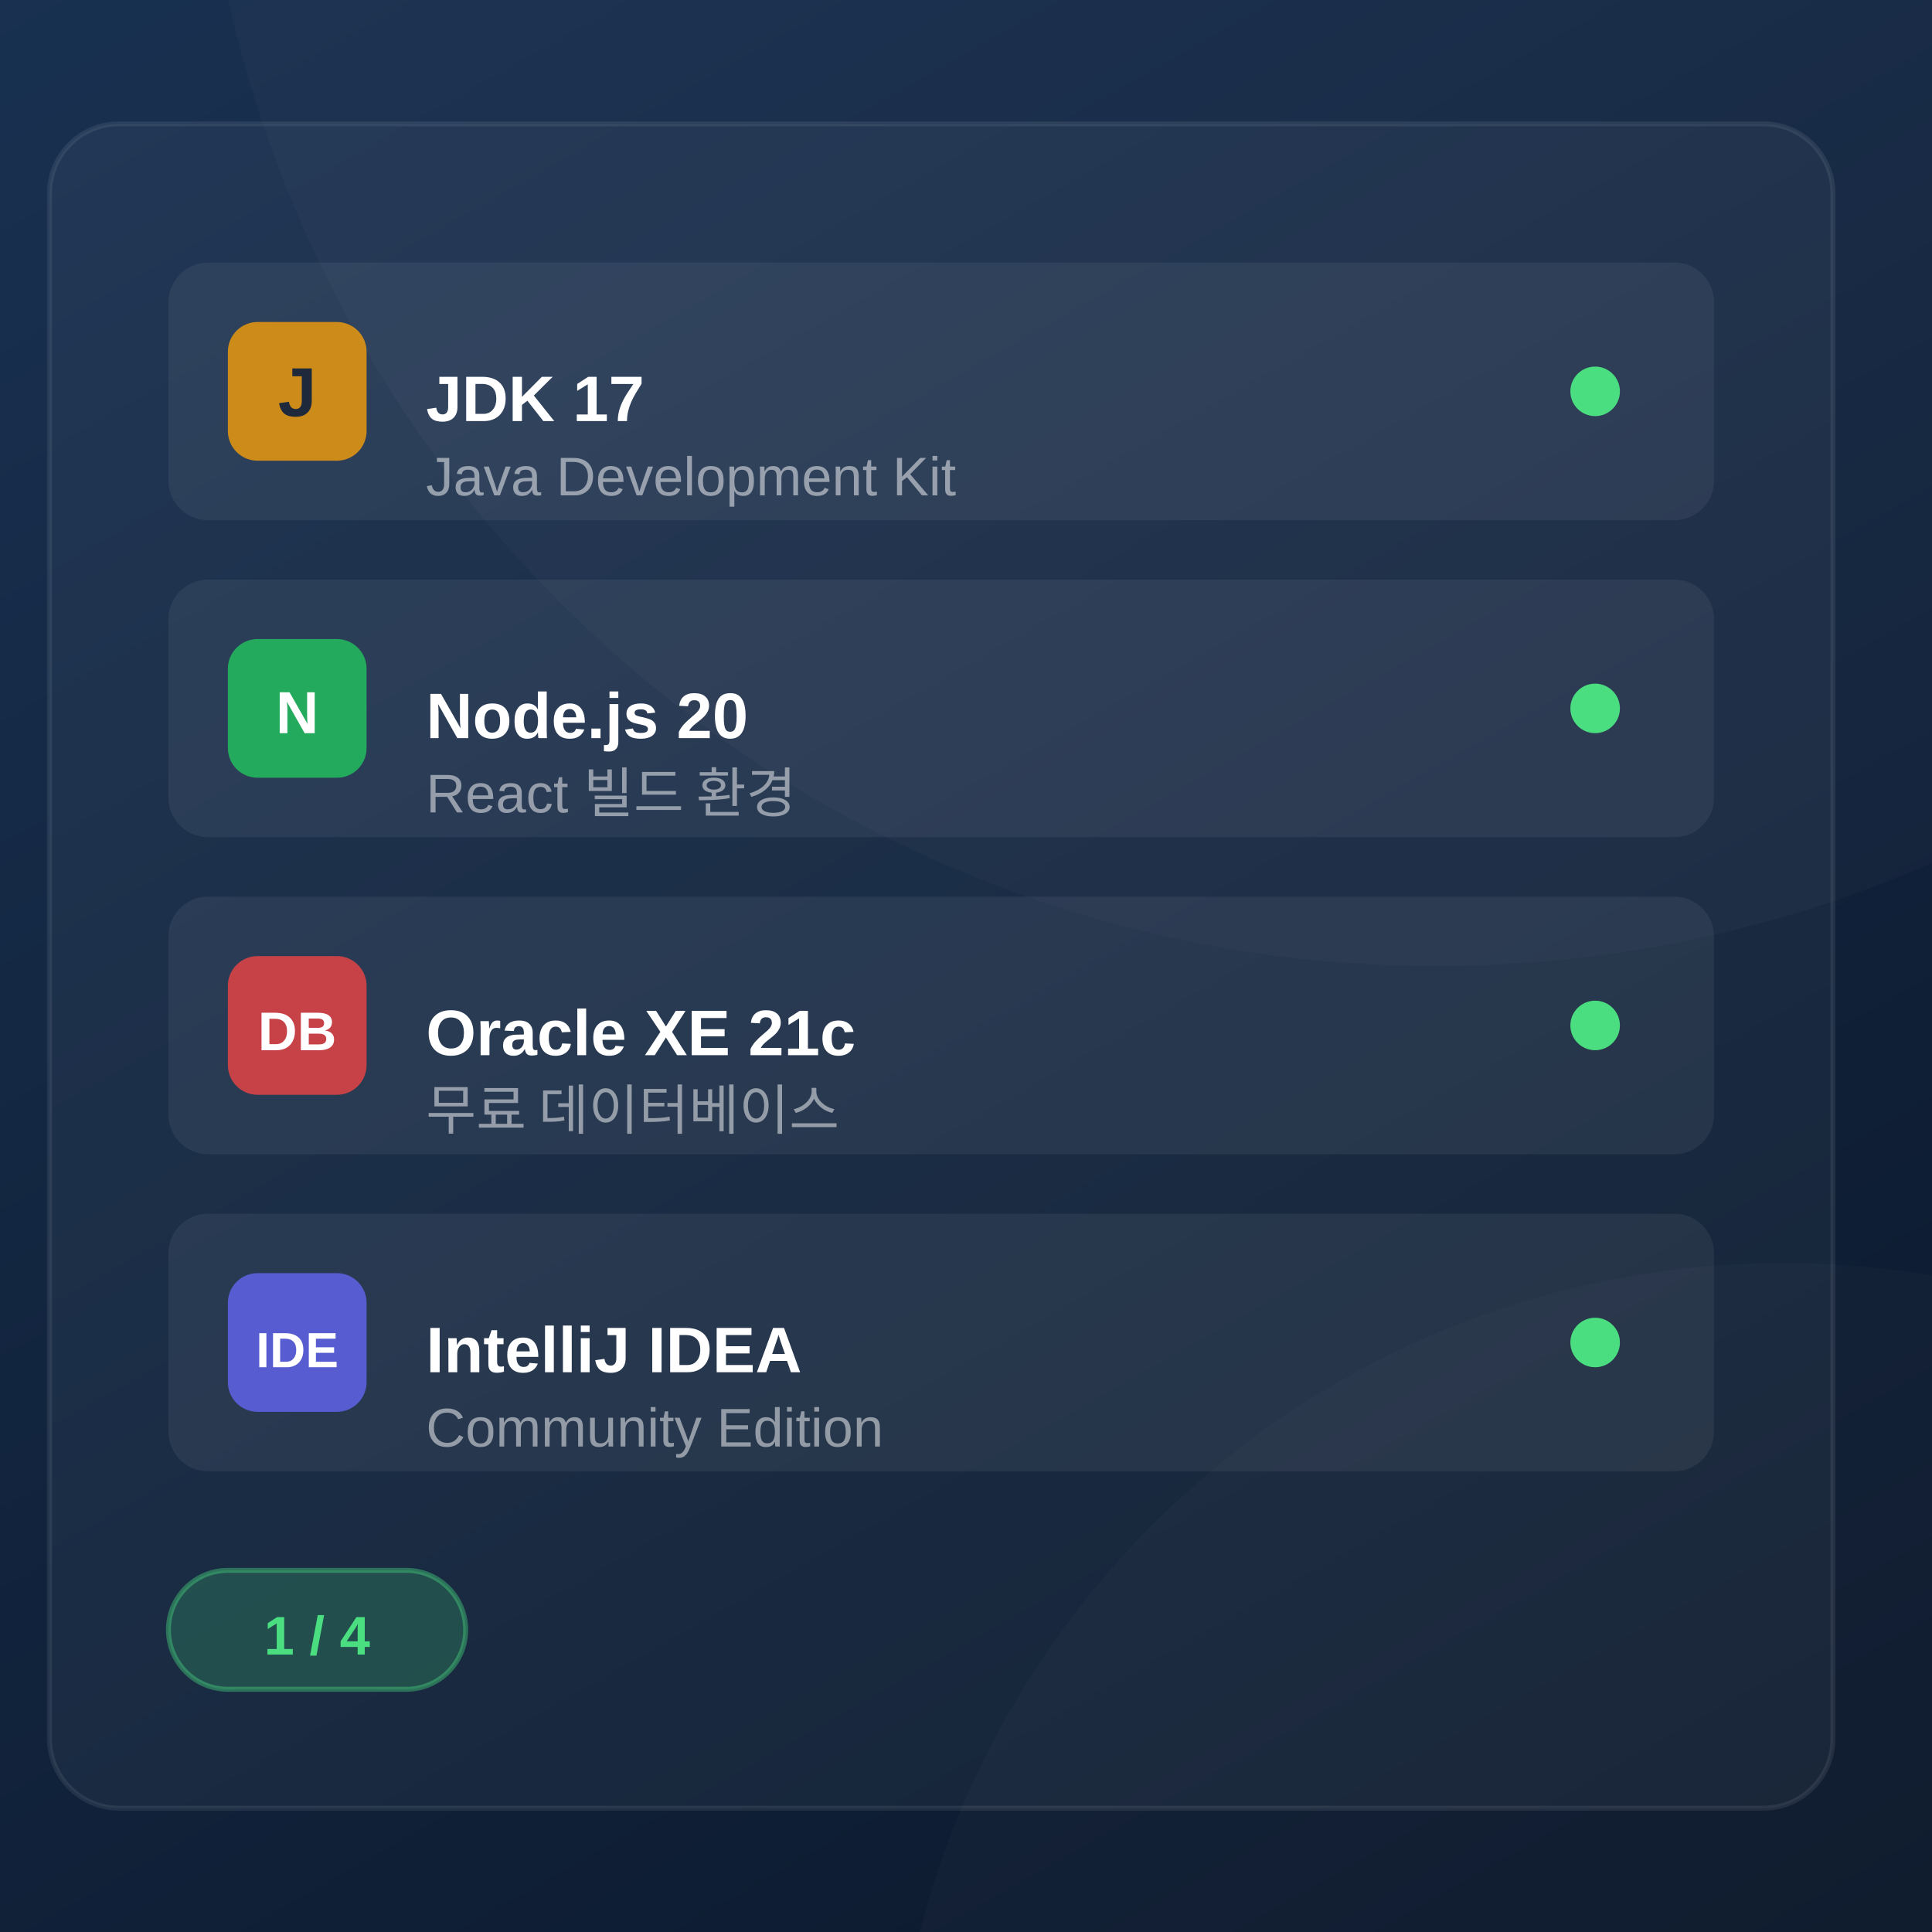
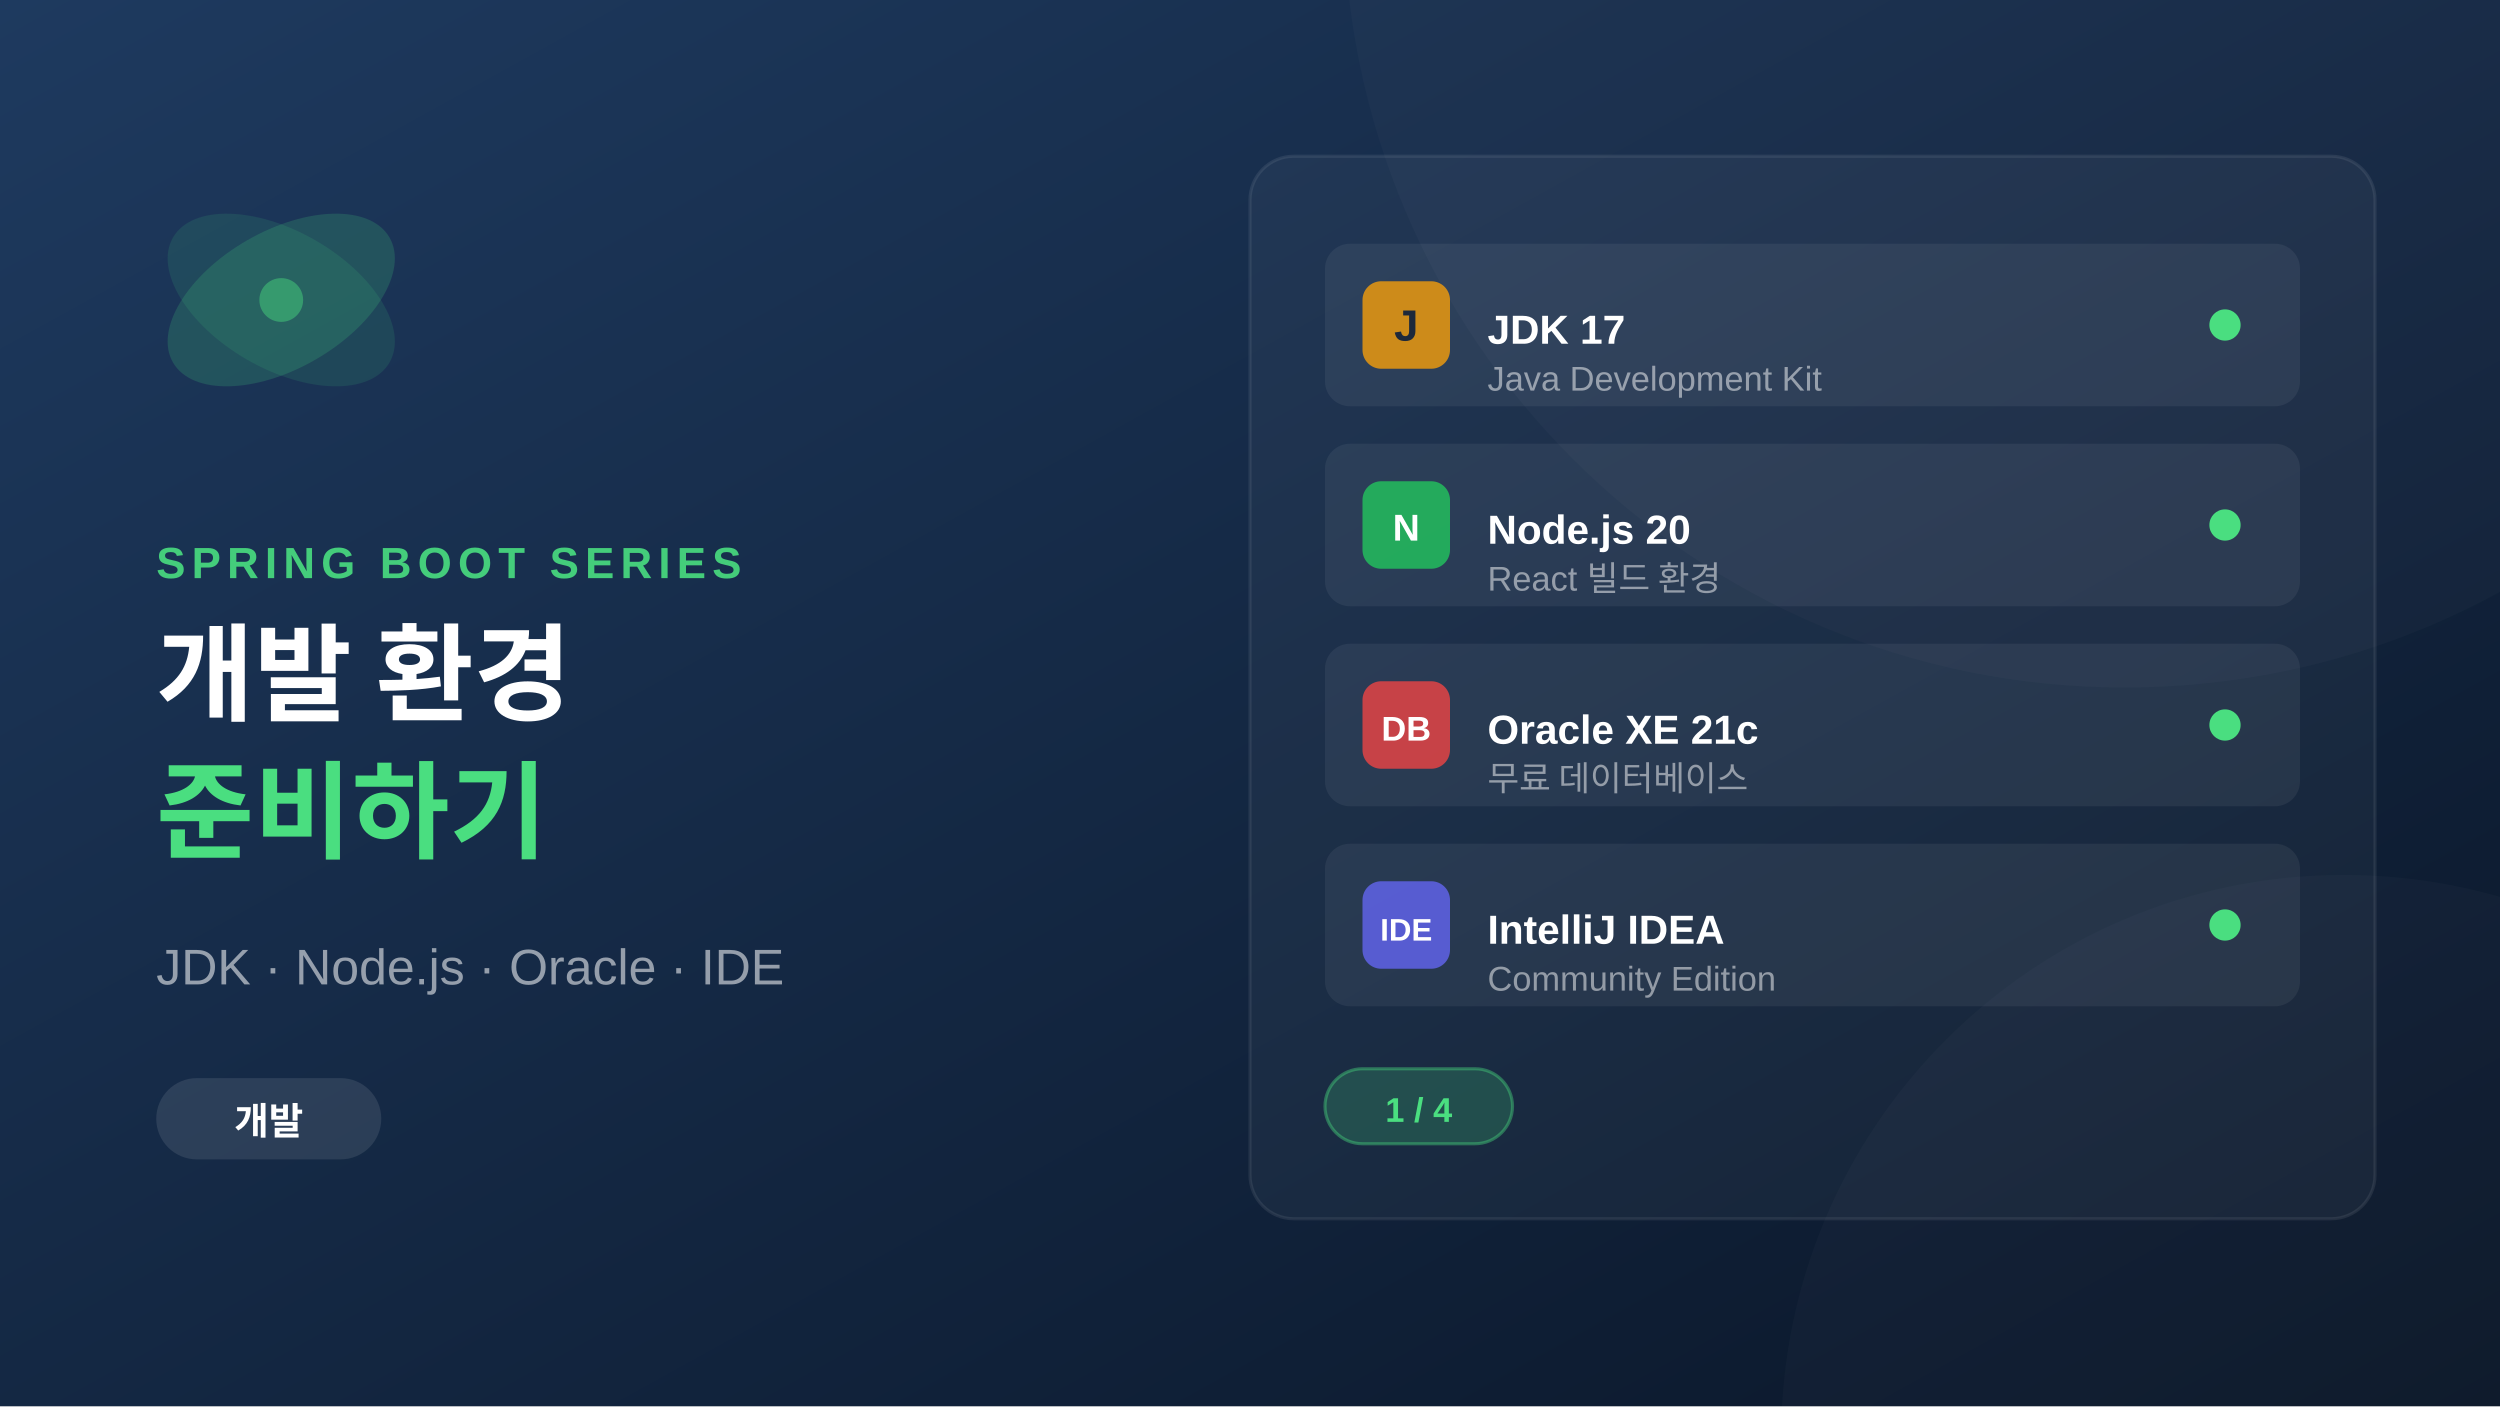
- <svg xmlns="http://www.w3.org/2000/svg" width="390" height="390" viewBox="390 25 390 390">
+ <svg xmlns="http://www.w3.org/2000/svg" width="800" height="450" viewBox="0 0 800 450">
  <defs>
    <linearGradient id="bg" x1="0%" y1="0%" x2="100%" y2="100%">
      <stop offset="0%" style="stop-color:#1e3a5f" />
      <stop offset="100%" style="stop-color:#0a1628" />
    </linearGradient>
    <linearGradient id="green" x1="0%" y1="0%" x2="100%" y2="100%">
      <stop offset="0%" style="stop-color:#4ade80" />
      <stop offset="100%" style="stop-color:#22c55e" />
    </linearGradient>
  </defs>
  <rect width="800" height="450" fill="url(#bg)" />
  <circle cx="680" cy="-30" r="250" fill="white" fill-opacity="0.02" />
  <circle cx="750" cy="460" r="180" fill="white" fill-opacity="0.02" />
  <g transform="translate(400, 50)">
    <rect width="360" height="340" rx="14" fill="white" fill-opacity="0.04" stroke="white" stroke-opacity="0.08" stroke-width="1" />
    <rect x="24" y="28" width="312" height="52" rx="8" fill="white" fill-opacity="0.06" />
    <rect x="36" y="40" width="28" height="28" rx="6" fill="#f59e0b" fill-opacity="0.8" />
    <text x="50" y="59" font-family="Arial" font-size="14" font-weight="800" fill="#1e293b" text-anchor="middle">J</text>
    <text x="76" y="60" font-family="'Segoe UI', Arial" font-size="13" font-weight="700" fill="white">JDK 17</text>
    <text x="76" y="75" font-family="'Segoe UI', Arial" font-size="11" fill="white" fill-opacity="0.5">Java Development Kit</text>
    <circle cx="312" cy="54" r="5" fill="#4ade80" />
    <rect x="24" y="92" width="312" height="52" rx="8" fill="white" fill-opacity="0.06" />
    <rect x="36" y="104" width="28" height="28" rx="6" fill="#22c55e" fill-opacity="0.8" />
    <text x="50" y="123" font-family="Arial" font-size="12" font-weight="800" fill="white" text-anchor="middle">N</text>
    <text x="76" y="124" font-family="'Segoe UI', Arial" font-size="13" font-weight="700" fill="white">Node.js 20</text>
    <text x="76" y="139" font-family="'Segoe UI', Arial" font-size="11" fill="white" fill-opacity="0.5">React 빌드 환경</text>
    <circle cx="312" cy="118" r="5" fill="#4ade80" />
    <rect x="24" y="156" width="312" height="52" rx="8" fill="white" fill-opacity="0.06" />
    <rect x="36" y="168" width="28" height="28" rx="6" fill="#ef4444" fill-opacity="0.8" />
    <text x="50" y="187" font-family="Arial" font-size="11" font-weight="800" fill="white" text-anchor="middle">DB</text>
    <text x="76" y="188" font-family="'Segoe UI', Arial" font-size="13" font-weight="700" fill="white">Oracle XE 21c</text>
    <text x="76" y="203" font-family="'Segoe UI', Arial" font-size="11" fill="white" fill-opacity="0.5">무료 데이터베이스</text>
    <circle cx="312" cy="182" r="5" fill="#4ade80" />
    <rect x="24" y="220" width="312" height="52" rx="8" fill="white" fill-opacity="0.06" />
    <rect x="36" y="232" width="28" height="28" rx="6" fill="#6366f1" fill-opacity="0.8" />
    <text x="50" y="251" font-family="Arial" font-size="10" font-weight="800" fill="white" text-anchor="middle">IDE</text>
    <text x="76" y="252" font-family="'Segoe UI', Arial" font-size="13" font-weight="700" fill="white">IntelliJ IDEA</text>
    <text x="76" y="267" font-family="'Segoe UI', Arial" font-size="11" fill="white" fill-opacity="0.5">Community Edition</text>
    <circle cx="312" cy="246" r="5" fill="#4ade80" />
    <rect x="24" y="292" width="60" height="24" rx="12" fill="#4ade80" fill-opacity="0.2" stroke="#4ade80" stroke-opacity="0.4" stroke-width="1" />
    <text x="54" y="309" font-family="'Segoe UI', Arial" font-size="11" font-weight="700" fill="#4ade80" text-anchor="middle">1 / 4</text>
  </g>
  <g transform="translate(46, 52)">
    <ellipse cx="44" cy="44" rx="40" ry="22" fill="#4ade80" fill-opacity="0.18" transform="rotate(-30, 44, 44)" />
    <ellipse cx="44" cy="44" rx="40" ry="22" fill="#4ade80" fill-opacity="0.12" transform="rotate(30, 44, 44)" />
    <circle cx="44" cy="44" r="7" fill="#4ade80" fill-opacity="0.45" />
  </g>
  <text x="50" y="185" font-family="'Segoe UI', Arial, sans-serif" font-size="14" font-weight="600" fill="#4ade80" fill-opacity="0.9" letter-spacing="2">SPRING BOOT SERIES</text>
  <text x="50" y="228" font-family="'Segoe UI', Arial, sans-serif" font-size="34" font-weight="800" fill="white">개발 환경</text>
  <text x="50" y="272" font-family="'Segoe UI', Arial, sans-serif" font-size="34" font-weight="800" fill="#4ade80">준비하기</text>
  <text x="50" y="315" font-family="'Segoe UI', Arial, sans-serif" font-size="16" fill="white" fill-opacity="0.55">JDK · Node.js · Oracle · IDE</text>
  <rect x="50" y="345" width="72" height="26" rx="13" fill="white" fill-opacity="0.1" />
  <text x="86" y="363" font-family="'Segoe UI', Arial, sans-serif" font-size="12" font-weight="600" fill="white" text-anchor="middle">개발</text>
</svg>
